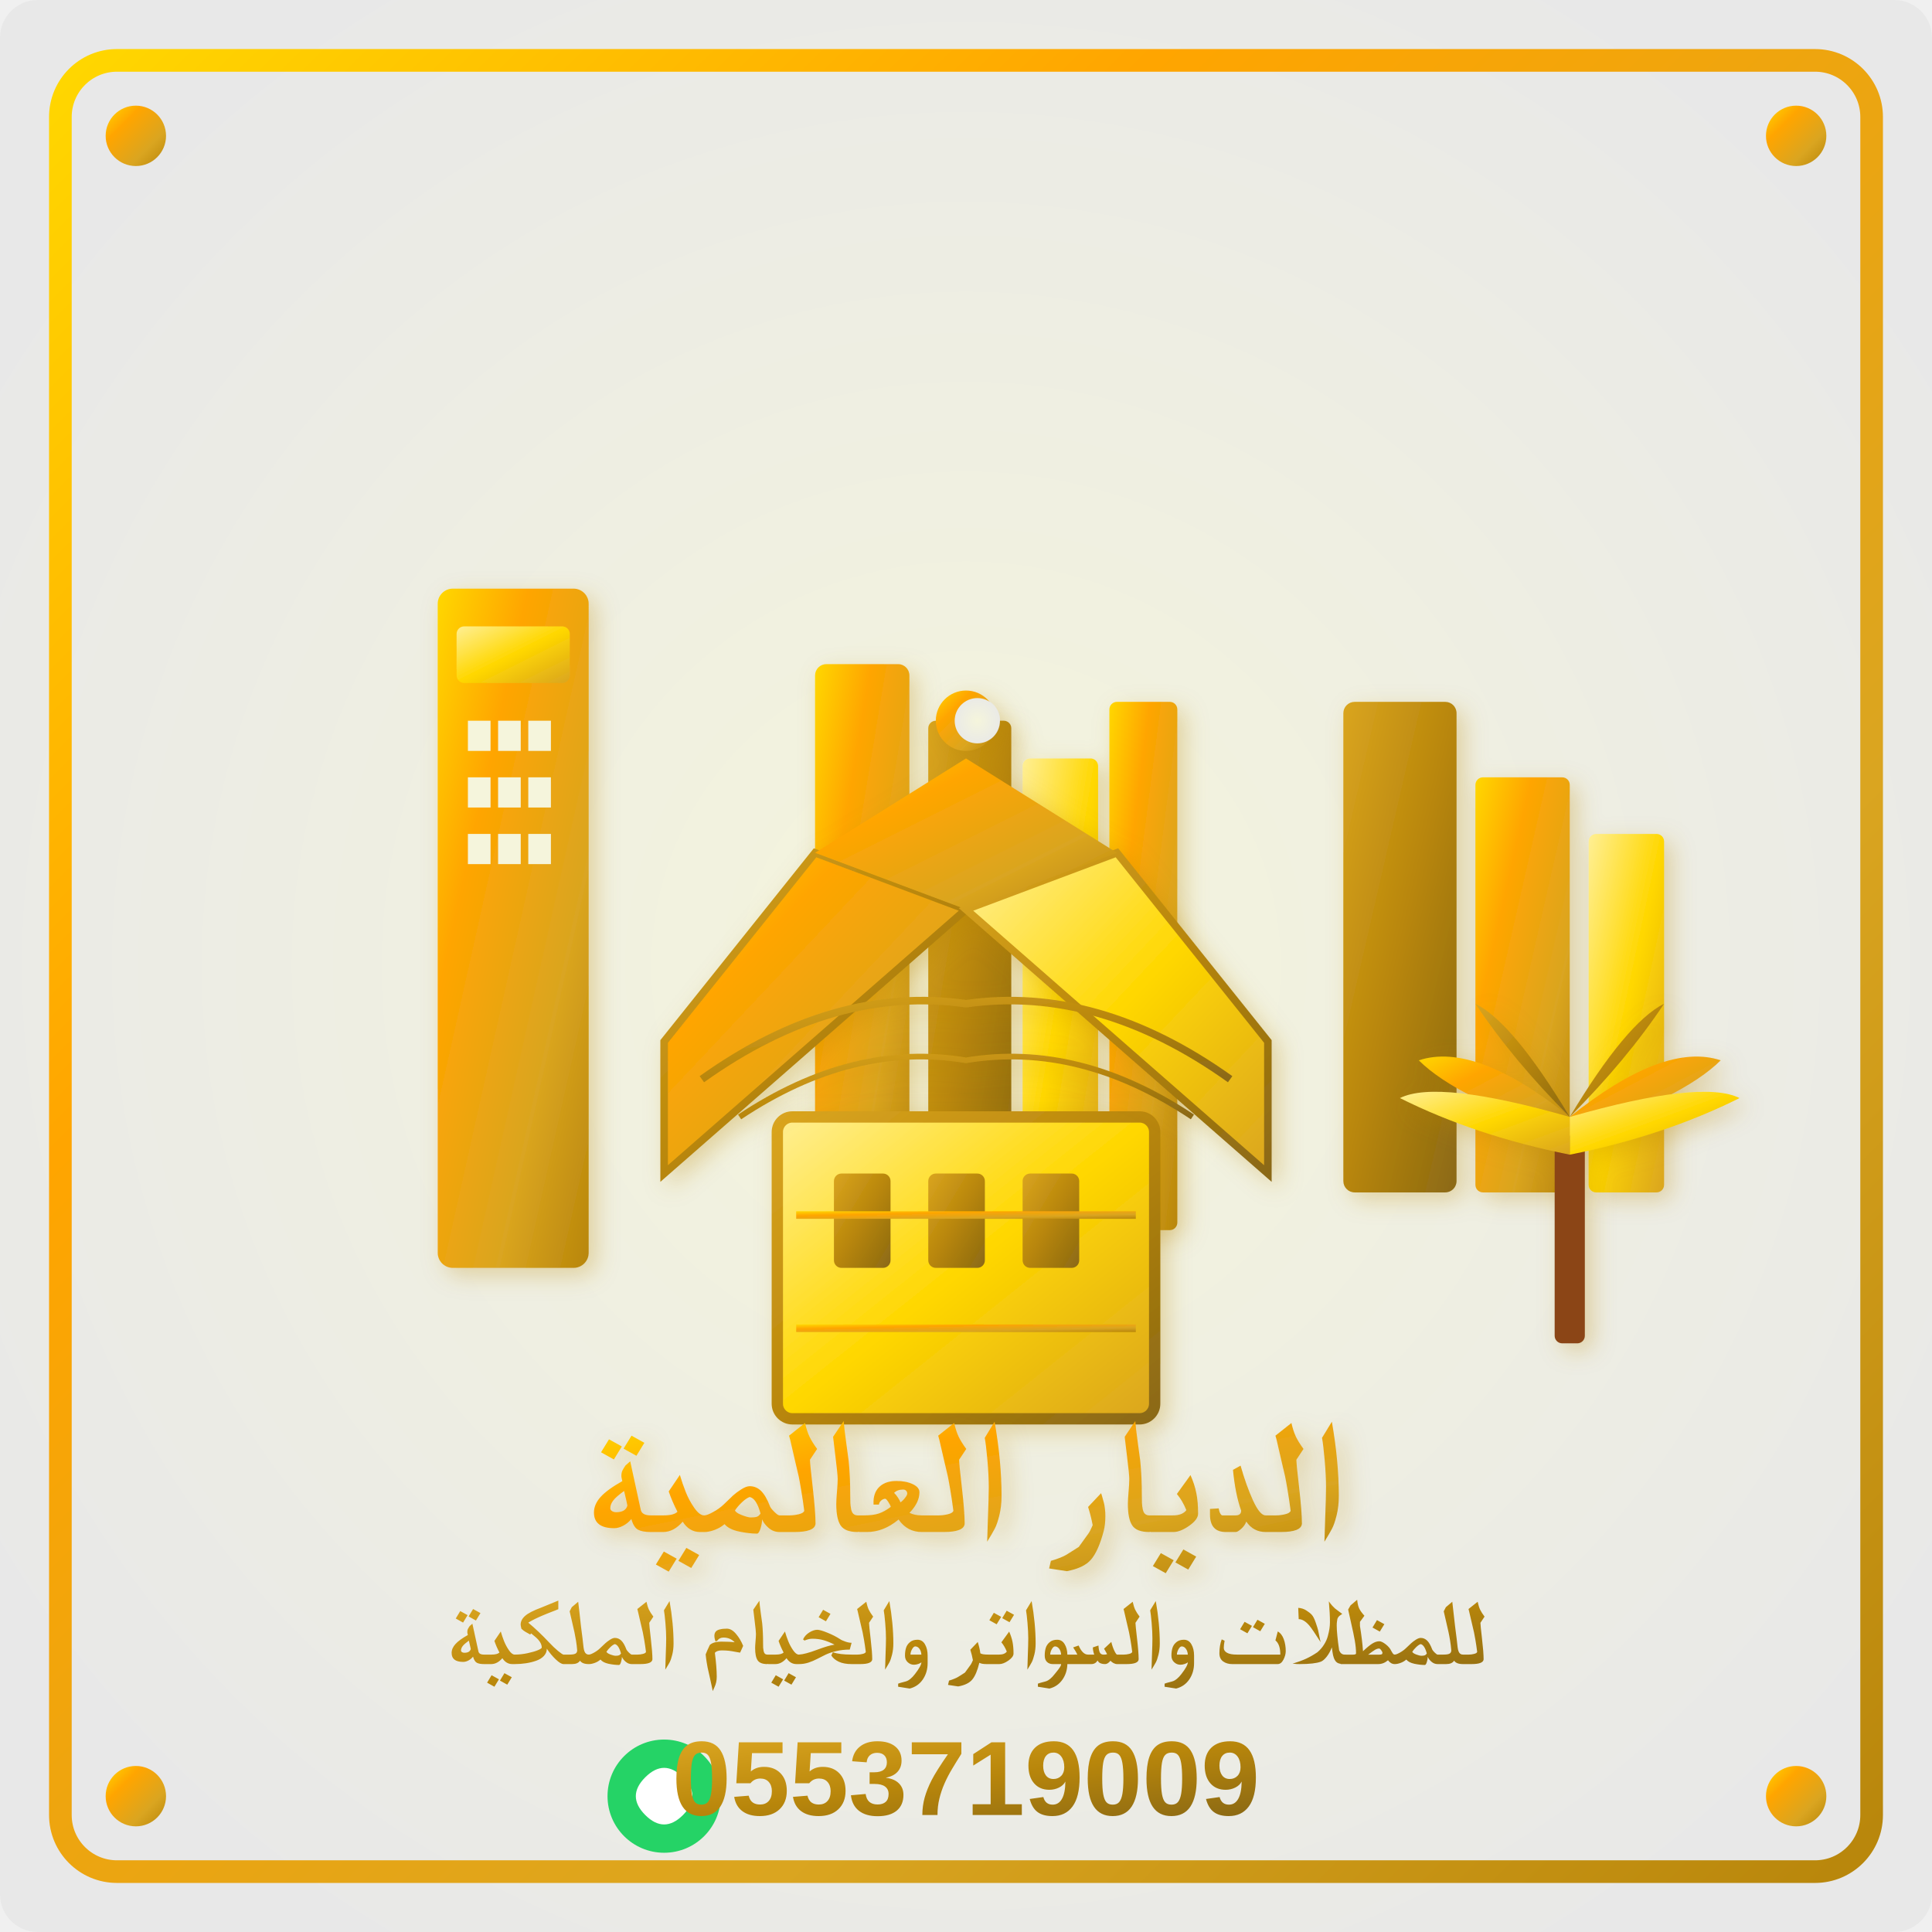
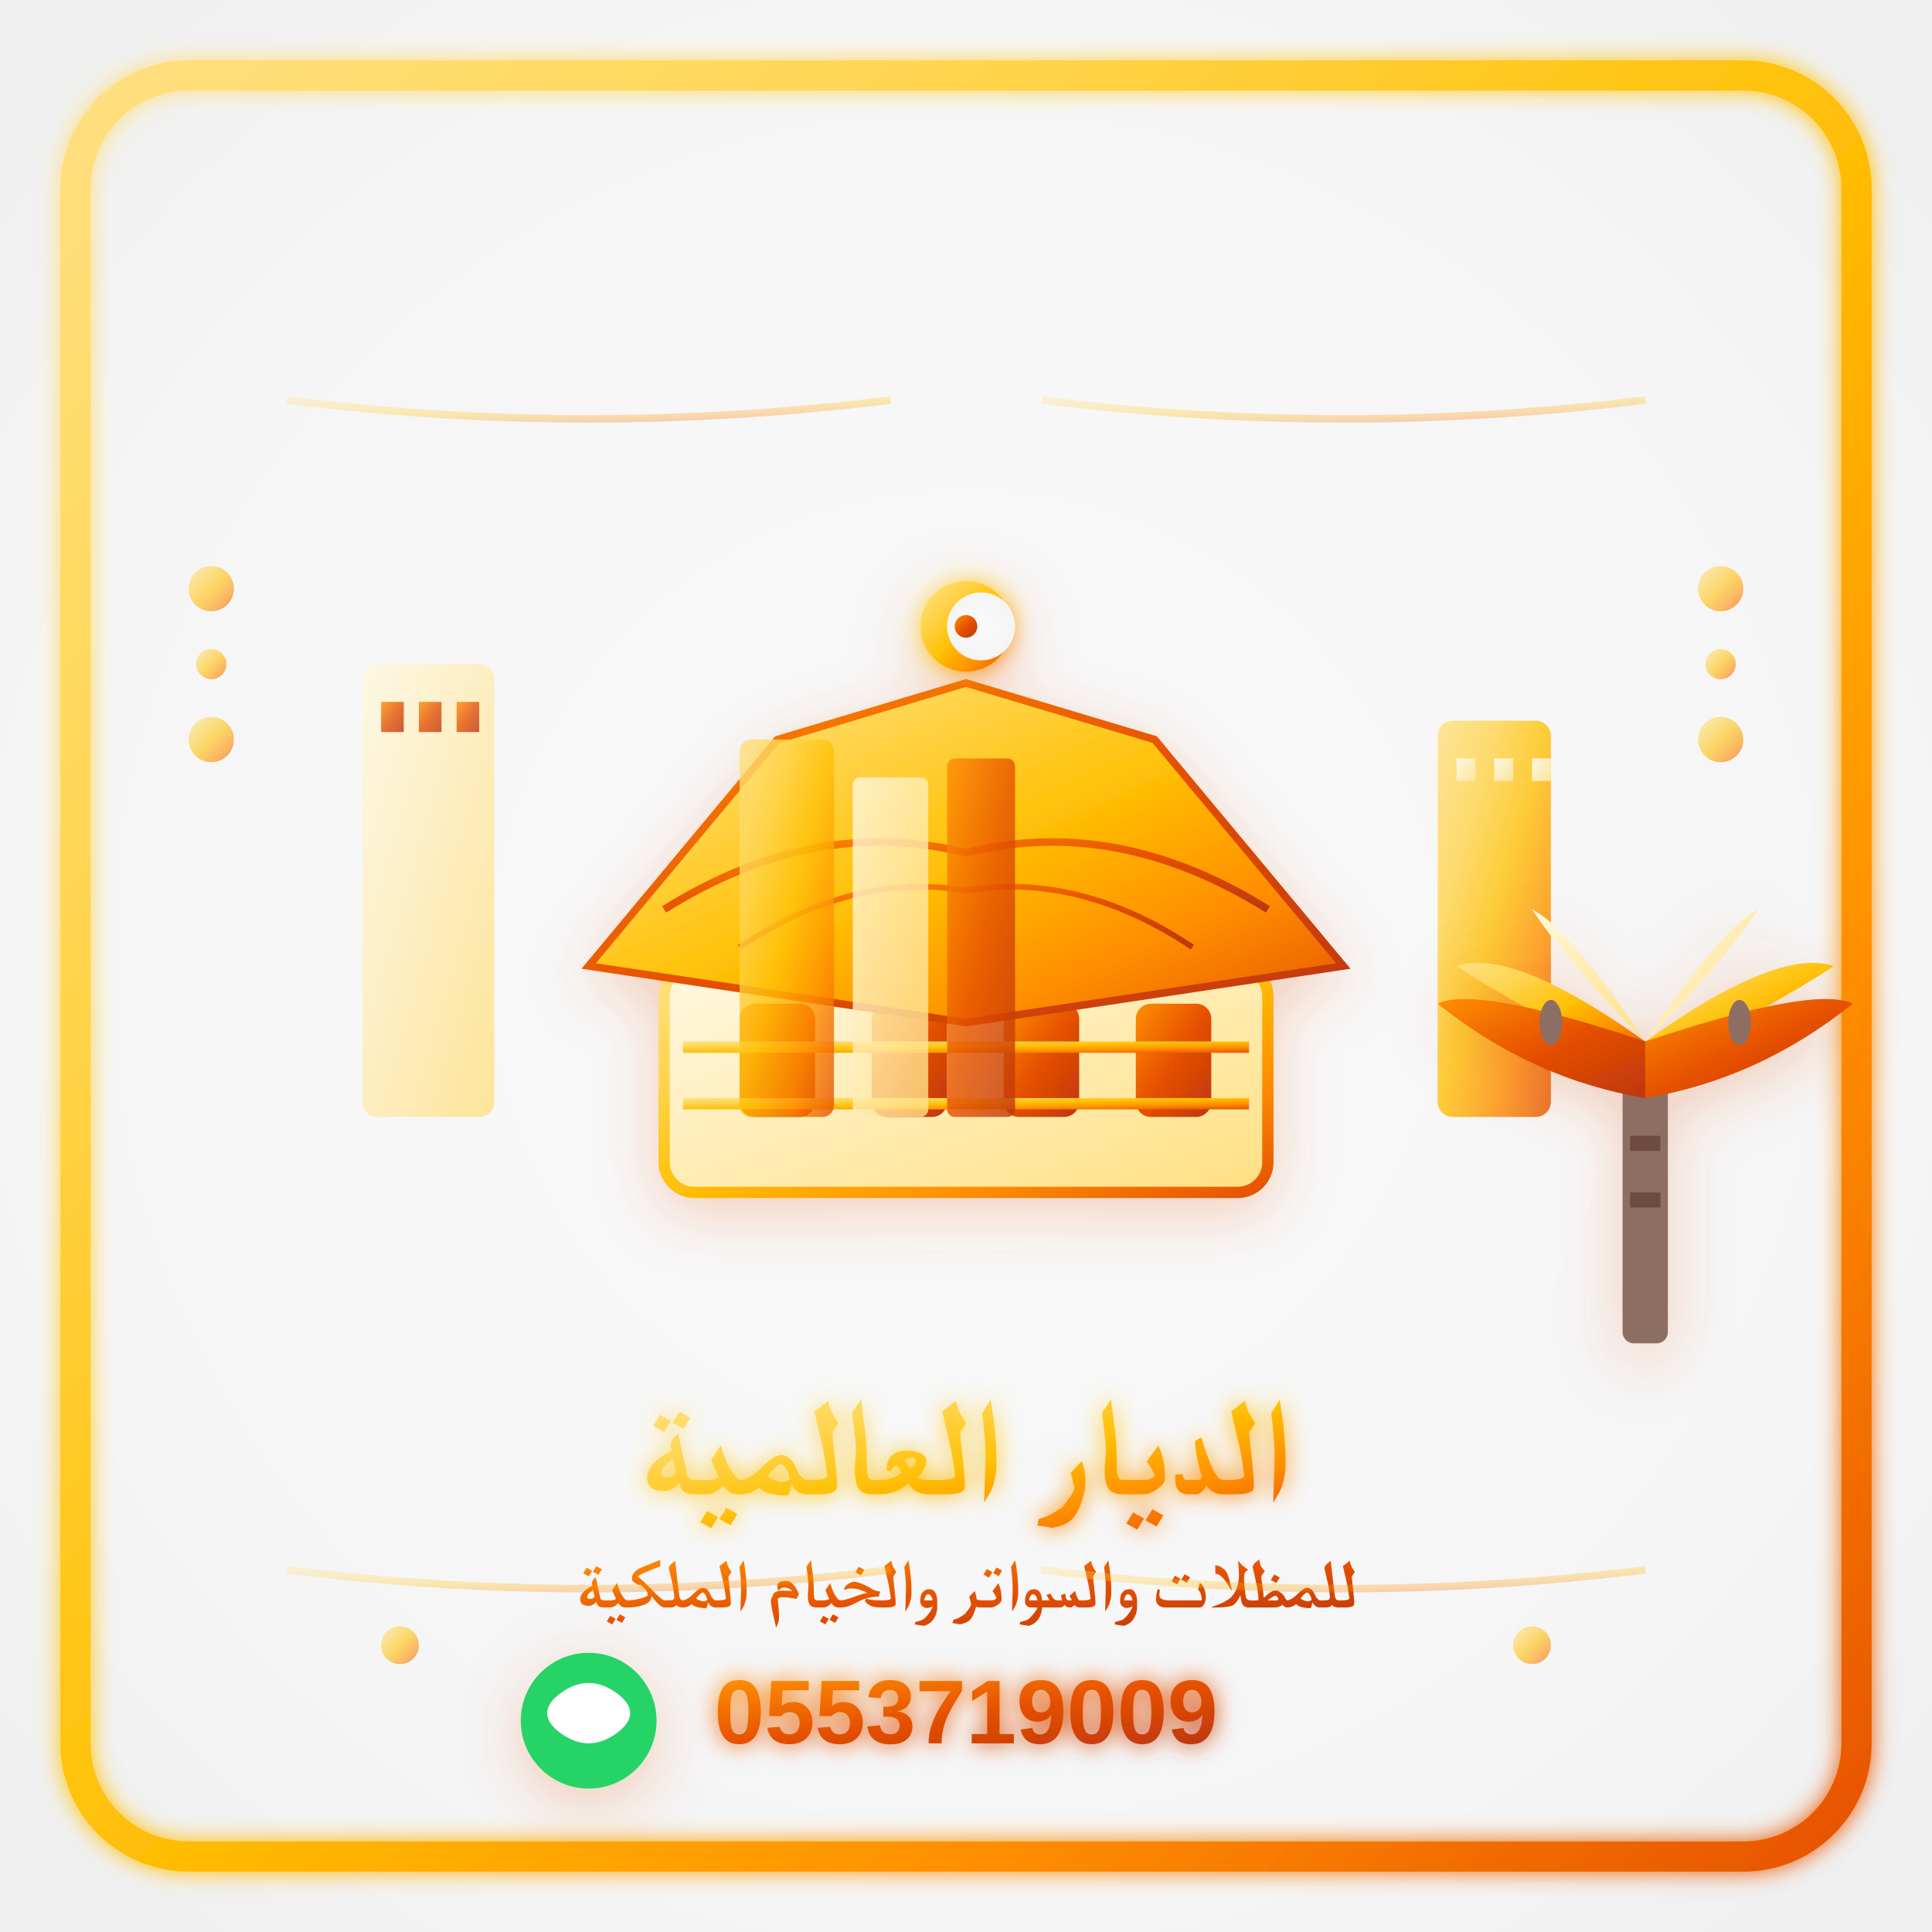
<svg xmlns="http://www.w3.org/2000/svg" width="512" height="512" viewBox="0 0 512 512">
  <defs>
-     <linearGradient id="goldMain" x1="0%" y1="0%" x2="100%" y2="100%">
-       <stop offset="0%" style="stop-color:#FFD700;stop-opacity:1" />
-       <stop offset="30%" style="stop-color:#FFA500;stop-opacity:1" />
-       <stop offset="70%" style="stop-color:#DAA520;stop-opacity:1" />
-       <stop offset="100%" style="stop-color:#B8860B;stop-opacity:1" />
+     <linearGradient id="goldPrimary" x1="0%" y1="0%" x2="100%" y2="100%">
+       <stop offset="0%" style="stop-color:#FFE082;stop-opacity:1" />
+       <stop offset="25%" style="stop-color:#FFD54F;stop-opacity:1" />
+       <stop offset="50%" style="stop-color:#FFC107;stop-opacity:1" />
+       <stop offset="75%" style="stop-color:#FF8F00;stop-opacity:1" />
+       <stop offset="100%" style="stop-color:#E65100;stop-opacity:1" />
    </linearGradient>
-     <linearGradient id="goldLight" x1="0%" y1="0%" x2="100%" y2="100%">
-       <stop offset="0%" style="stop-color:#FFEF94;stop-opacity:1" />
-       <stop offset="50%" style="stop-color:#FFD700;stop-opacity:1" />
-       <stop offset="100%" style="stop-color:#DAA520;stop-opacity:1" />
+     <linearGradient id="goldSecondary" x1="0%" y1="0%" x2="100%" y2="100%">
+       <stop offset="0%" style="stop-color:#FFF8E1;stop-opacity:1" />
+       <stop offset="50%" style="stop-color:#FFECB3;stop-opacity:1" />
+       <stop offset="100%" style="stop-color:#FFE082;stop-opacity:1" />
    </linearGradient>
-     <linearGradient id="goldDark" x1="0%" y1="0%" x2="100%" y2="100%">
-       <stop offset="0%" style="stop-color:#DAA520;stop-opacity:1" />
-       <stop offset="50%" style="stop-color:#B8860B;stop-opacity:1" />
-       <stop offset="100%" style="stop-color:#8B6914;stop-opacity:1" />
+     <linearGradient id="goldAccent" x1="0%" y1="0%" x2="100%" y2="100%">
+       <stop offset="0%" style="stop-color:#FF8F00;stop-opacity:1" />
+       <stop offset="50%" style="stop-color:#E65100;stop-opacity:1" />
+       <stop offset="100%" style="stop-color:#BF360C;stop-opacity:1" />
    </linearGradient>
-     <radialGradient id="beigeBackground" cx="50%" cy="50%" r="60%">
-       <stop offset="0%" style="stop-color:#F5F5DC;stop-opacity:1" />
-       <stop offset="100%" style="stop-color:#E8E8E8;stop-opacity:1" />
+     <radialGradient id="modernBackground" cx="50%" cy="50%" r="70%">
+       <stop offset="0%" style="stop-color:#FAFAFA;stop-opacity:1" />
+       <stop offset="70%" style="stop-color:#F5F5F5;stop-opacity:1" />
+       <stop offset="100%" style="stop-color:#EEEEEE;stop-opacity:1" />
    </radialGradient>
-     <filter id="shadow" x="-50%" y="-50%" width="200%" height="200%">
-       <feDropShadow dx="2" dy="2" stdDeviation="3" flood-color="#B8860B" flood-opacity="0.3" />
+     <filter id="dropShadow" x="-50%" y="-50%" width="200%" height="200%">
+       <feDropShadow dx="0" dy="4" stdDeviation="8" flood-color="#E65100" flood-opacity="0.25" />
    </filter>
-     <filter id="innerShadow" x="-50%" y="-50%" width="200%" height="200%">
-       <feOffset dx="0" dy="0" />
-       <feGaussianBlur stdDeviation="2" result="offset-blur" />
-       <feFlood flood-color="#DAA520" flood-opacity="0.4" />
-       <feComposite in2="offset-blur" operator="in" />
+     <filter id="glowEffect" x="-50%" y="-50%" width="200%" height="200%">
+       <feGaussianBlur stdDeviation="3" result="coloredBlur" />
+       <feMerge>
+         <feMergeNode in="coloredBlur" />
+         <feMergeNode in="SourceGraphic" />
+       </feMerge>
+     </filter>
+     <filter id="innerGlow" x="-50%" y="-50%" width="200%" height="200%">
+       <feFlood flood-color="#FFE082" flood-opacity="0.3" />
+       <feComposite in2="SourceGraphic" operator="multiply" />
    </filter>
  </defs>
-   <rect width="512" height="512" fill="url(#beigeBackground)" rx="10" />
+   <rect width="512" height="512" fill="url(#modernBackground)" rx="20" />
+   <rect x="20" y="20" width="472" height="472" fill="none" stroke="url(#goldPrimary)" stroke-width="8" rx="30" filter="url(#glowEffect)" />
  <g transform="translate(256,256)">
-     <g transform="translate(0,-20)" filter="url(#shadow)">
-       <g transform="translate(-140,-80)">
-         <rect x="0" y="0" width="40" height="180" fill="url(#goldMain)" rx="4" />
-         <rect x="5" y="10" width="30" height="15" fill="url(#goldLight)" rx="2" />
-         <rect x="8" y="35" width="6" height="8" fill="#F5F5DC" />
-         <rect x="16" y="35" width="6" height="8" fill="#F5F5DC" />
-         <rect x="24" y="35" width="6" height="8" fill="#F5F5DC" />
-         <rect x="8" y="50" width="6" height="8" fill="#F5F5DC" />
-         <rect x="16" y="50" width="6" height="8" fill="#F5F5DC" />
-         <rect x="24" y="50" width="6" height="8" fill="#F5F5DC" />
-         <rect x="8" y="65" width="6" height="8" fill="#F5F5DC" />
-         <rect x="16" y="65" width="6" height="8" fill="#F5F5DC" />
-         <rect x="24" y="65" width="6" height="8" fill="#F5F5DC" />
-       </g>
-       <g transform="translate(-40,-60)">
-         <rect x="0" y="0" width="25" height="150" fill="url(#goldMain)" rx="3" />
-         <rect x="30" y="15" width="22" height="135" fill="url(#goldDark)" rx="2" />
-         <rect x="55" y="25" width="20" height="125" fill="url(#goldLight)" rx="2" />
-         <rect x="78" y="10" width="18" height="140" fill="url(#goldMain)" rx="2" />
-       </g>
-       <g transform="translate(100,-50)">
-         <rect x="0" y="0" width="30" height="130" fill="url(#goldDark)" rx="3" />
-         <rect x="35" y="20" width="25" height="110" fill="url(#goldMain)" rx="2" />
-         <rect x="65" y="35" width="20" height="95" fill="url(#goldLight)" rx="2" />
+     <g transform="translate(0,-40)" filter="url(#dropShadow)">
+       <rect x="-80" y="40" width="160" height="60" fill="url(#goldSecondary)" stroke="url(#goldPrimary)" stroke-width="3" rx="8" />
+       <rect x="-60" y="50" width="20" height="30" fill="url(#goldAccent)" rx="4" />
+       <rect x="-25" y="50" width="20" height="30" fill="url(#goldAccent)" rx="4" />
+       <rect x="10" y="50" width="20" height="30" fill="url(#goldAccent)" rx="4" />
+       <rect x="45" y="50" width="20" height="30" fill="url(#goldAccent)" rx="4" />
+       <rect x="-75" y="60" width="150" height="3" fill="url(#goldPrimary)" />
+       <rect x="-75" y="75" width="150" height="3" fill="url(#goldPrimary)" />
+       <path d="M-100,40 L-50,-20 L0,-35 L50,-20 L100,40 L0,55 Z" fill="url(#goldPrimary)" stroke="url(#goldAccent)" stroke-width="2" />
+       <path d="M-80,25 Q-40,0 0,10 Q40,0 80,25" stroke="url(#goldAccent)" stroke-width="2" fill="none" />
+       <path d="M-60,35 Q-30,15 0,20 Q30,15 60,35" stroke="url(#goldAccent)" stroke-width="1.5" fill="none" />
+       <g transform="translate(0,-50)">
+         <circle cx="0" cy="0" r="12" fill="url(#goldPrimary)" filter="url(#glowEffect)" />
+         <circle cx="4" cy="0" r="9" fill="url(#modernBackground)" />
+         <circle cx="0" cy="0" r="3" fill="url(#goldAccent)" />
      </g>
    </g>
-     <g transform="translate(0,20)" filter="url(#shadow)">
-       <rect x="-50" y="20" width="100" height="80" fill="url(#goldLight)" stroke="url(#goldDark)" stroke-width="3" rx="4" />
-       <rect x="-35" y="35" width="15" height="25" fill="url(#goldDark)" rx="2" />
-       <rect x="-10" y="35" width="15" height="25" fill="url(#goldDark)" rx="2" />
-       <rect x="15" y="35" width="15" height="25" fill="url(#goldDark)" rx="2" />
-       <rect x="-45" y="45" width="90" height="2" fill="url(#goldMain)" />
-       <rect x="-45" y="75" width="90" height="2" fill="url(#goldMain)" />
+     <g transform="translate(0,-20)" opacity="0.8">
+       <rect x="-160" y="-60" width="35" height="120" fill="url(#goldSecondary)" rx="4" />
+       <rect x="-155" y="-50" width="6" height="8" fill="url(#goldAccent)" />
+       <rect x="-145" y="-50" width="6" height="8" fill="url(#goldAccent)" />
+       <rect x="-135" y="-50" width="6" height="8" fill="url(#goldAccent)" />
+       <rect x="-60" y="-40" width="25" height="100" fill="url(#goldPrimary)" rx="3" />
+       <rect x="-30" y="-30" width="20" height="90" fill="url(#goldSecondary)" rx="2" />
+       <rect x="-5" y="-35" width="18" height="95" fill="url(#goldAccent)" rx="2" />
+       <rect x="125" y="-45" width="30" height="105" fill="url(#goldPrimary)" rx="4" />
+       <rect x="130" y="-35" width="5" height="6" fill="url(#goldSecondary)" />
+       <rect x="140" y="-35" width="5" height="6" fill="url(#goldSecondary)" />
+       <rect x="150" y="-35" width="5" height="6" fill="url(#goldSecondary)" />
    </g>
-     <g transform="translate(0,-30)" filter="url(#shadow)">
-       <path d="M-80,50 L-40,0 L0,15 L-80,85 Z" fill="url(#goldMain)" stroke="url(#goldDark)" stroke-width="2" />
-       <path d="M80,50 L40,0 L0,15 L80,85 Z" fill="url(#goldLight)" stroke="url(#goldDark)" stroke-width="2" />
-       <path d="M-40,0 L0,-25 L40,0 L0,15 Z" fill="url(#goldMain)" />
-       <circle cx="0" cy="-35" r="8" fill="url(#goldMain)" />
-       <circle cx="3" cy="-35" r="6" fill="url(#beigeBackground)" />
-       <path d="M-70,60 Q-35,35 0,40 Q35,35 70,60" stroke="url(#goldDark)" stroke-width="2" fill="none" />
-       <path d="M-60,70 Q-30,50 0,55 Q30,50 60,70" stroke="url(#goldDark)" stroke-width="1.5" fill="none" />
+     <g transform="translate(180,20)" filter="url(#dropShadow)">
+       <rect x="-6" y="0" width="12" height="80" fill="#8D6E63" rx="3" />
+       <rect x="-4" y="10" width="8" height="4" fill="#6D4C41" />
+       <rect x="-4" y="25" width="8" height="4" fill="#6D4C41" />
+       <rect x="-4" y="40" width="8" height="4" fill="#6D4C41" />
+       <path d="M0,0 Q-35,-25 -50,-20 Q-35,-10 -5,5" fill="url(#goldPrimary)" />
+       <path d="M0,0 Q35,-25 50,-20 Q35,-10 5,5" fill="url(#goldPrimary)" />
+       <path d="M0,0 Q-20,-30 -30,-35 Q-20,-20 0,0" fill="url(#goldSecondary)" />
+       <path d="M0,0 Q20,-30 30,-35 Q20,-20 0,0" fill="url(#goldSecondary)" />
+       <path d="M0,0 Q-45,-15 -55,-10 Q-30,10 0,15" fill="url(#goldAccent)" />
+       <path d="M0,0 Q45,-15 55,-10 Q30,10 0,15" fill="url(#goldAccent)" />
+       <ellipse cx="-25" cy="-5" rx="3" ry="6" fill="#8D6E63" />
+       <ellipse cx="25" cy="-5" rx="3" ry="6" fill="#8D6E63" />
    </g>
-     <g transform="translate(160,40)" filter="url(#shadow)">
-       <rect x="-4" y="0" width="8" height="60" fill="#8B4513" rx="2" />
-       <path d="M0,0 Q-25,-20 -40,-15 Q-30,-5 0,5" fill="url(#goldMain)" />
-       <path d="M0,0 Q25,-20 40,-15 Q30,-5 0,5" fill="url(#goldMain)" />
-       <path d="M0,0 Q-15,-25 -25,-30 Q-15,-15 0,0" fill="url(#goldDark)" />
-       <path d="M0,0 Q15,-25 25,-30 Q15,-15 0,0" fill="url(#goldDark)" />
-       <path d="M0,0 Q-35,-10 -45,-5 Q-25,5 0,10" fill="url(#goldLight)" />
-       <path d="M0,0 Q35,-10 45,-5 Q25,5 0,10" fill="url(#goldLight)" />
-     </g>
-     <text x="0" y="150" font-family="Arial, 'Amiri', serif" font-size="42" font-weight="bold" text-anchor="middle" fill="url(#goldMain)" filter="url(#shadow)">
+     <text x="0" y="140" font-family="Arial, Amiri, serif" font-size="36" font-weight="bold" text-anchor="middle" fill="url(#goldPrimary)" filter="url(#glowEffect)">
      الديار العالمية
    </text>
-     <text x="0" y="185" font-family="Arial, 'Amiri', serif" font-size="24" font-weight="600" text-anchor="middle" fill="url(#goldDark)">
+     <text x="0" y="170" font-family="Arial, Amiri, serif" font-size="18" font-weight="600" text-anchor="middle" fill="url(#goldAccent)">
      للمظلات والسواتر والخيام الملكية
    </text>
-     <g transform="translate(0,220)">
-       <circle cx="-80" cy="0" r="15" fill="#25D366" />
-       <path d="M-85,-5 Q-80,-10 -75,-5 Q-70,0 -75,5 Q-80,10 -85,5 Q-90,0 -85,-5" fill="white" />
-       <text x="0" y="5" font-family="Arial, monospace" font-size="28" font-weight="bold" text-anchor="middle" fill="url(#goldDark)">
+     <g transform="translate(0,200)">
+       <circle cx="-100" cy="0" r="18" fill="#25D366" filter="url(#dropShadow)" />
+       <path d="M-107,-7 Q-100,-12 -93,-7 Q-86,-2 -93,3 Q-100,8 -107,3 Q-114,-2 -107,-7" fill="white" stroke="white" stroke-width="1" />
+       <text x="0" y="6" font-family="Arial, monospace" font-size="24" font-weight="bold" text-anchor="middle" fill="url(#goldAccent)" filter="url(#glowEffect)">
        0553719009
      </text>
    </g>
-     <rect x="-240" y="-240" width="480" height="480" fill="none" stroke="url(#goldMain)" stroke-width="6" rx="15" />
-     <g fill="url(#goldMain)">
-       <circle cx="-220" cy="-220" r="8" />
-       <circle cx="220" cy="-220" r="8" />
-       <circle cx="-220" cy="220" r="8" />
-       <circle cx="220" cy="220" r="8" />
+     <g fill="url(#goldPrimary)" opacity="0.6">
+       <circle cx="-200" cy="-100" r="6" />
+       <circle cx="-200" cy="-80" r="4" />
+       <circle cx="-200" cy="-60" r="6" />
+       <circle cx="200" cy="-100" r="6" />
+       <circle cx="200" cy="-80" r="4" />
+       <circle cx="200" cy="-60" r="6" />
+       <circle cx="-150" cy="180" r="5" />
+       <circle cx="150" cy="180" r="5" />
+     </g>
+     <g stroke="url(#goldPrimary)" stroke-width="2" fill="none" opacity="0.3">
+       <path d="M-180,-150 Q-100,-140 -20,-150" />
+       <path d="M20,-150 Q100,-140 180,-150" />
+       <path d="M-180,160 Q-100,170 -20,160" />
+       <path d="M20,160 Q100,170 180,160" />
    </g>
  </g>
</svg>
